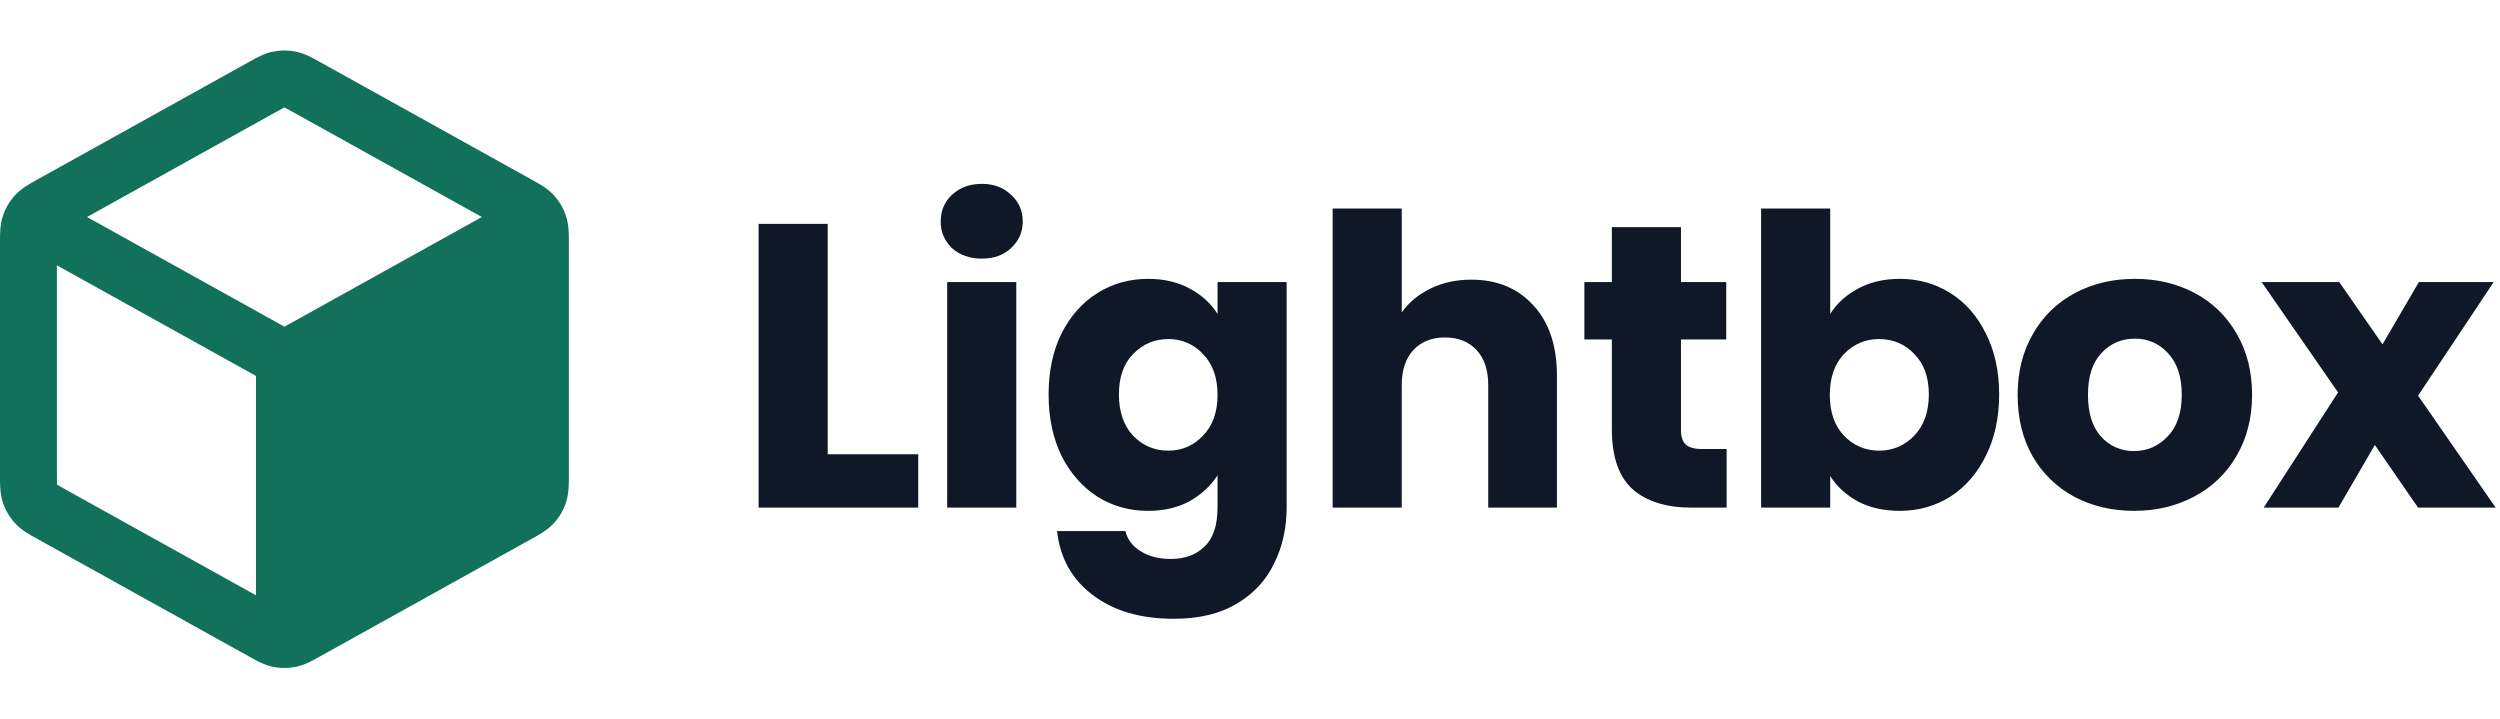
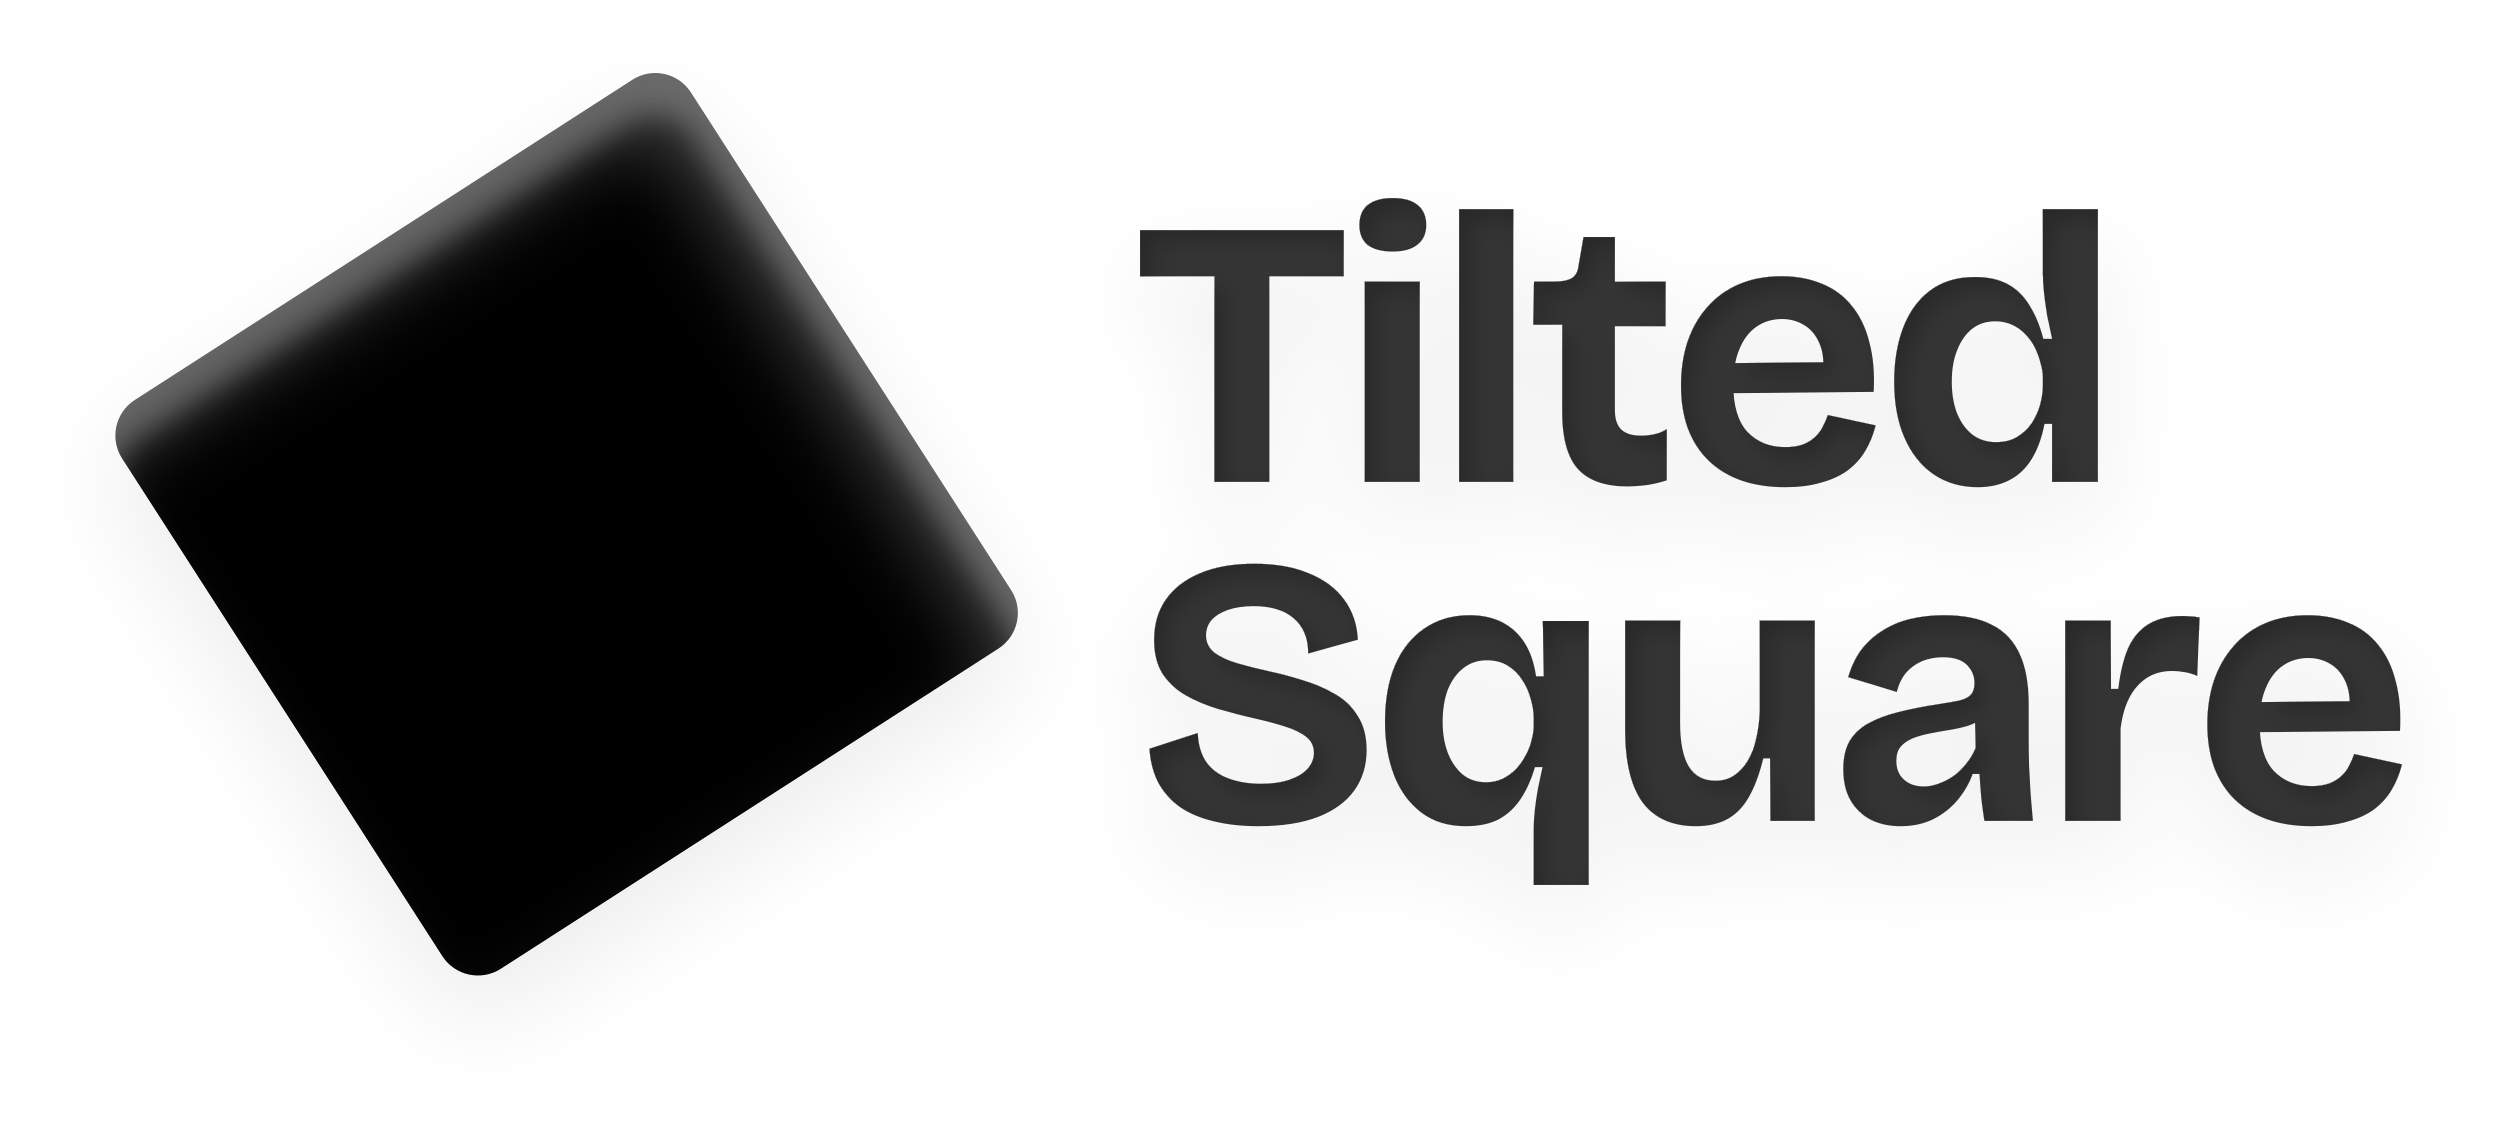
- <svg xmlns="http://www.w3.org/2000/svg" width="167" height="48" viewBox="0 0 167 48" fill="none">
-   <path fill-rule="evenodd" clip-rule="evenodd" d="M19.765 3.448a3.8 3.8 0 00-1.53 0c-.584.12-1.106.412-1.52.645l-.114.063-14.06 7.81-.12.067c-.439.242-.99.546-1.415 1.006a3.8 3.8 0 00-.813 1.383c-.197.594-.194 1.224-.193 1.726v15.696c-.001.501-.004 1.131.193 1.726a3.8 3.8 0 00.813 1.383c.424.46.976.764 1.416 1.006l.12.066 14.059 7.81.113.064c.415.232.937.525 1.52.645a3.799 3.799 0 001.531 0c.584-.12 1.106-.413 1.52-.645l.114-.063 14.06-7.811a11.168 11.168 0 01.12-.066c.439-.242.99-.546 1.415-1.006a3.8 3.8 0 00.813-1.383c.197-.595.194-1.225.193-1.726V16.148c.002-.502.004-1.132-.193-1.726a3.8 3.8 0 00-.813-1.383c-.424-.46-.976-.764-1.416-1.006h-.001l-.118-.066-14.06-7.811-.113-.063c-.415-.233-.937-.525-1.52-.645zm-1.319 4.03c.288-.16.435-.241.545-.294L19 7.18l.01.004c.109.053.256.134.544.294l12.633 7.018L19 21.822 5.813 14.496l12.633-7.018zM3.801 17.725L17.1 25.114v14.652L4.387 32.703c-.304-.169-.46-.256-.568-.325l-.01-.006v-.01a12.602 12.602 0 01-.008-.655V17.725z" fill="#12715B" />
-   <path d="M55.291 30.345h6.048v3.564H50.674V14.955h4.617v15.39zm10.302-13.068c-.81 0-1.476-.234-1.998-.702a2.38 2.38 0 01-.756-1.782c0-.72.252-1.314.756-1.782.522-.486 1.188-.729 1.998-.729.792 0 1.44.243 1.944.73.522.467.783 1.061.783 1.781 0 .702-.26 1.296-.783 1.782-.504.468-1.152.702-1.944.702zm2.295 1.566V33.91h-4.617V18.843h4.617zm8.8-.216c1.062 0 1.99.216 2.781.648.81.432 1.431 1 1.863 1.701v-2.133h4.617v15.04c0 1.385-.279 2.636-.837 3.752-.54 1.134-1.377 2.034-2.51 2.7-1.117.666-2.512 1-4.186 1-2.232 0-4.04-.532-5.427-1.594-1.386-1.044-2.178-2.466-2.376-4.266h4.563c.144.576.486 1.026 1.026 1.35.54.342 1.206.513 1.998.513.954 0 1.71-.279 2.268-.837.576-.54.864-1.413.864-2.619V31.75c-.45.702-1.07 1.278-1.863 1.728-.792.432-1.719.648-2.78.648-1.243 0-2.368-.315-3.376-.945-1.008-.648-1.809-1.557-2.403-2.727-.576-1.188-.864-2.556-.864-4.104s.288-2.907.864-4.077c.594-1.17 1.395-2.07 2.403-2.7 1.008-.63 2.133-.945 3.375-.945zm4.644 7.75c0-1.153-.324-2.062-.972-2.728a3.072 3.072 0 00-2.322-.999c-.918 0-1.7.333-2.349 1-.63.647-.945 1.547-.945 2.7 0 1.151.315 2.07.945 2.753.648.666 1.431 1 2.35 1 .917 0 1.691-.334 2.321-1 .648-.666.972-1.575.972-2.727zm16.948-7.696c1.728 0 3.114.576 4.158 1.728 1.044 1.134 1.566 2.7 1.566 4.698v8.802h-4.59v-8.18c0-1.009-.26-1.792-.783-2.35-.522-.558-1.224-.837-2.106-.837-.882 0-1.584.28-2.106.837-.522.558-.783 1.341-.783 2.35v8.18H89.02V13.93h4.617v6.94c.468-.667 1.107-1.198 1.917-1.594.81-.396 1.72-.594 2.727-.594zm17.06 11.313v3.915h-2.349c-1.674 0-2.979-.405-3.915-1.215-.936-.828-1.404-2.169-1.404-4.023v-5.994h-1.836v-3.834h1.836v-3.672h4.617v3.672h3.024v3.834h-3.024v6.048c0 .45.108.774.324.972.216.198.576.297 1.08.297h1.647zm6.918-9.018c.432-.702 1.053-1.269 1.863-1.7.81-.433 1.737-.649 2.781-.649 1.242 0 2.367.315 3.375.945 1.008.63 1.8 1.53 2.376 2.7.594 1.17.891 2.53.891 4.077 0 1.548-.297 2.916-.891 4.104-.576 1.17-1.368 2.08-2.376 2.727-1.008.63-2.133.945-3.375.945-1.062 0-1.989-.207-2.781-.62-.792-.433-1.413-1-1.863-1.702v2.106h-4.617V13.93h4.617v7.047zm6.588 5.373c0-1.152-.324-2.052-.972-2.7-.63-.666-1.413-.999-2.349-.999-.918 0-1.701.333-2.349 1-.63.665-.945 1.574-.945 2.726s.315 2.061.945 2.727c.648.666 1.431 1 2.349 1 .918 0 1.701-.334 2.349-1 .648-.684.972-1.602.972-2.754zm13.709 7.776c-1.476 0-2.808-.315-3.996-.945a7.034 7.034 0 01-2.781-2.7c-.666-1.17-.999-2.538-.999-4.104 0-1.548.342-2.907 1.026-4.077a6.937 6.937 0 012.808-2.727c1.188-.63 2.52-.945 3.996-.945s2.808.315 3.996.945a6.937 6.937 0 012.808 2.727c.684 1.17 1.026 2.53 1.026 4.077 0 1.548-.351 2.916-1.053 4.104a6.944 6.944 0 01-2.835 2.7c-1.188.63-2.52.945-3.996.945zm0-3.996c.882 0 1.629-.324 2.241-.972.63-.648.945-1.575.945-2.78 0-1.207-.306-2.134-.918-2.782a2.881 2.881 0 00-2.214-.972c-.9 0-1.647.324-2.241.972-.594.63-.891 1.557-.891 2.781 0 1.206.288 2.133.864 2.781a2.881 2.881 0 002.214.972zm18.973 3.781l-2.889-4.186-2.43 4.185h-4.995l4.968-7.695-5.103-7.37h5.184L159.152 23l2.43-4.158h4.995l-5.049 7.587 5.184 7.48h-5.184z" fill="#101828" />
+ <svg xmlns="http://www.w3.org/2000/svg" width="118" height="54" viewBox="0 0 118 54" fill="none">
+   <g filter="url(#filter0_d_3451_65)">
+     <g filter="url(#filter1_ii_3451_65)">
+       <rect x="31.531" y="2.682" width="31.929" height="31.929" rx="2" transform="rotate(57.2399 31.5312 2.68164)" fill="black" />
+     </g>
+     <g filter="url(#filter2_i_3451_65)">
+       <path d="M57.322 22.744V10.864H59.914V22.744H57.322ZM53.812 13.042V10.864H63.424V13.042H53.812ZM64.419 22.744V13.294H67.011V22.744H64.419ZM65.734 11.872C65.23 11.872 64.84 11.77 64.564 11.566C64.299 11.35 64.168 11.038 64.168 10.63C64.168 10.21 64.299 9.892 64.564 9.676C64.84 9.46 65.23 9.352 65.734 9.352C66.249 9.352 66.639 9.46 66.903 9.676C67.18 9.892 67.317 10.21 67.317 10.63C67.317 11.026 67.18 11.332 66.903 11.548C66.639 11.764 66.249 11.872 65.734 11.872ZM68.872 22.744V9.874H71.428V22.744H68.872ZM76.816 22.96C75.76 22.96 74.98 22.684 74.476 22.132C73.984 21.568 73.738 20.674 73.738 19.45V15.328H72.37L72.406 13.294H73.36C73.732 13.294 74.008 13.24 74.188 13.132C74.368 13.024 74.476 12.826 74.512 12.538L74.746 11.188H76.222V13.294H78.616V15.4H76.222V19.342C76.222 19.774 76.324 20.086 76.528 20.278C76.732 20.47 77.044 20.566 77.464 20.566C77.692 20.566 77.908 20.542 78.112 20.494C78.328 20.446 78.514 20.368 78.67 20.26V22.672C78.298 22.792 77.956 22.87 77.644 22.906C77.332 22.942 77.056 22.96 76.816 22.96ZM84.26 22.996C83.48 22.996 82.784 22.888 82.172 22.672C81.572 22.456 81.062 22.144 80.642 21.736C80.222 21.328 79.898 20.824 79.67 20.224C79.454 19.624 79.346 18.946 79.346 18.19C79.346 17.446 79.448 16.762 79.652 16.138C79.868 15.502 80.18 14.956 80.588 14.5C80.996 14.032 81.494 13.672 82.082 13.42C82.67 13.168 83.336 13.042 84.08 13.042C84.8 13.042 85.442 13.162 86.006 13.402C86.57 13.63 87.038 13.978 87.41 14.446C87.794 14.914 88.07 15.49 88.238 16.174C88.418 16.846 88.484 17.62 88.436 18.496L81.02 18.568V17.146L86.942 17.092L86.024 17.812C86.108 17.176 86.066 16.654 85.898 16.246C85.73 15.838 85.484 15.538 85.16 15.346C84.848 15.154 84.5 15.058 84.116 15.058C83.66 15.058 83.258 15.178 82.91 15.418C82.562 15.658 82.292 16.012 82.1 16.48C81.908 16.936 81.812 17.488 81.812 18.136C81.812 19.156 82.034 19.906 82.478 20.386C82.934 20.866 83.528 21.106 84.26 21.106C84.596 21.106 84.878 21.064 85.106 20.98C85.346 20.884 85.538 20.764 85.682 20.62C85.838 20.476 85.958 20.314 86.042 20.134C86.138 19.954 86.216 19.774 86.276 19.594L88.526 20.08C88.418 20.524 88.256 20.926 88.04 21.286C87.836 21.634 87.56 21.94 87.212 22.204C86.864 22.456 86.444 22.648 85.952 22.78C85.472 22.924 84.908 22.996 84.26 22.996ZM93.348 22.996C92.556 22.996 91.86 22.792 91.26 22.384C90.672 21.976 90.216 21.4 89.892 20.656C89.568 19.912 89.406 19.03 89.406 18.01C89.406 17.05 89.55 16.198 89.838 15.454C90.126 14.71 90.552 14.128 91.116 13.708C91.68 13.288 92.382 13.078 93.222 13.078C93.834 13.078 94.35 13.192 94.77 13.42C95.19 13.648 95.532 13.984 95.796 14.428C96.072 14.86 96.288 15.382 96.444 15.994H96.858C96.774 15.61 96.696 15.238 96.624 14.878C96.564 14.506 96.516 14.152 96.48 13.816C96.444 13.48 96.426 13.186 96.426 12.934V9.874H99.018V18.1V22.744H96.858V20.008H96.498C96.366 20.68 96.162 21.238 95.886 21.682C95.61 22.126 95.256 22.456 94.824 22.672C94.404 22.888 93.912 22.996 93.348 22.996ZM94.212 20.872C94.608 20.872 94.944 20.788 95.22 20.62C95.496 20.452 95.724 20.236 95.904 19.972C96.084 19.696 96.216 19.402 96.3 19.09C96.384 18.766 96.426 18.466 96.426 18.19V17.848C96.426 17.62 96.39 17.386 96.318 17.146C96.258 16.894 96.168 16.648 96.048 16.408C95.928 16.168 95.778 15.958 95.598 15.778C95.418 15.586 95.208 15.436 94.968 15.328C94.728 15.22 94.464 15.166 94.176 15.166C93.744 15.166 93.378 15.286 93.078 15.526C92.778 15.766 92.544 16.102 92.376 16.534C92.208 16.954 92.124 17.446 92.124 18.01C92.124 18.586 92.208 19.09 92.376 19.522C92.556 19.954 92.802 20.29 93.114 20.53C93.426 20.758 93.792 20.872 94.212 20.872ZM59.392 38.996C58.612 38.996 57.91 38.918 57.286 38.762C56.674 38.618 56.146 38.396 55.702 38.096C55.27 37.784 54.928 37.4 54.676 36.944C54.436 36.476 54.298 35.942 54.262 35.342L56.53 34.604C56.554 35.144 56.686 35.594 56.926 35.954C57.178 36.314 57.532 36.578 57.988 36.746C58.444 36.914 58.954 36.998 59.518 36.998C60.058 36.998 60.514 36.932 60.886 36.8C61.258 36.668 61.54 36.494 61.732 36.278C61.924 36.05 62.02 35.804 62.02 35.54C62.02 35.228 61.9 34.976 61.66 34.784C61.42 34.592 61.09 34.43 60.67 34.298C60.262 34.166 59.794 34.04 59.266 33.92C58.678 33.788 58.096 33.638 57.52 33.47C56.956 33.302 56.44 33.086 55.972 32.822C55.516 32.558 55.15 32.216 54.874 31.796C54.61 31.376 54.478 30.848 54.478 30.212C54.478 29.48 54.658 28.85 55.018 28.322C55.39 27.782 55.93 27.362 56.638 27.062C57.346 26.762 58.198 26.612 59.194 26.612C60.202 26.612 61.06 26.762 61.768 27.062C62.488 27.35 63.046 27.764 63.442 28.304C63.838 28.832 64.054 29.462 64.09 30.194L61.75 30.842C61.75 30.47 61.69 30.146 61.57 29.87C61.45 29.594 61.282 29.366 61.066 29.186C60.85 28.994 60.58 28.85 60.256 28.754C59.944 28.658 59.584 28.61 59.176 28.61C58.708 28.61 58.3 28.67 57.952 28.79C57.616 28.91 57.358 29.072 57.178 29.276C57.01 29.48 56.926 29.72 56.926 29.996C56.926 30.32 57.058 30.59 57.322 30.806C57.598 31.01 57.958 31.178 58.402 31.31C58.858 31.442 59.356 31.568 59.896 31.688C60.412 31.796 60.934 31.934 61.462 32.102C62.002 32.258 62.5 32.468 62.956 32.732C63.424 32.984 63.796 33.332 64.072 33.776C64.36 34.208 64.504 34.754 64.504 35.414C64.504 36.134 64.312 36.764 63.928 37.304C63.544 37.844 62.968 38.264 62.2 38.564C61.444 38.852 60.508 38.996 59.392 38.996ZM72.394 41.768V39.122C72.394 38.822 72.412 38.516 72.448 38.204C72.484 37.88 72.532 37.55 72.593 37.214C72.665 36.878 72.737 36.542 72.808 36.206H72.448C72.281 36.782 72.058 37.28 71.782 37.7C71.507 38.12 71.159 38.444 70.739 38.672C70.319 38.888 69.802 38.996 69.191 38.996C68.35 38.996 67.648 38.78 67.085 38.348C66.52 37.916 66.094 37.334 65.806 36.602C65.519 35.858 65.374 35.018 65.374 34.082C65.374 33.05 65.531 32.162 65.843 31.418C66.166 30.662 66.629 30.08 67.228 29.672C67.829 29.252 68.543 29.042 69.371 29.042C69.947 29.042 70.451 29.15 70.882 29.366C71.314 29.582 71.668 29.9 71.945 30.32C72.221 30.74 72.406 31.274 72.502 31.922H72.862L72.826 29.312H74.987V34.01V41.768H72.394ZM70.144 36.926C70.433 36.926 70.691 36.872 70.918 36.764C71.159 36.644 71.368 36.494 71.549 36.314C71.728 36.122 71.879 35.912 71.999 35.684C72.13 35.456 72.227 35.216 72.287 34.964C72.359 34.712 72.394 34.472 72.394 34.244V33.902C72.394 33.614 72.347 33.308 72.251 32.984C72.166 32.66 72.034 32.366 71.855 32.102C71.686 31.826 71.465 31.604 71.189 31.436C70.912 31.256 70.576 31.166 70.18 31.166C69.76 31.166 69.394 31.286 69.082 31.526C68.77 31.766 68.525 32.102 68.344 32.534C68.177 32.966 68.093 33.482 68.093 34.082C68.093 34.634 68.177 35.126 68.344 35.558C68.513 35.978 68.746 36.314 69.046 36.566C69.347 36.806 69.713 36.926 70.144 36.926ZM80.039 38.996C78.935 38.996 78.101 38.624 77.537 37.88C76.985 37.124 76.709 35.978 76.709 34.442V29.294H79.301V34.118C79.301 35.042 79.439 35.732 79.715 36.188C79.991 36.632 80.411 36.854 80.975 36.854C81.311 36.854 81.605 36.77 81.857 36.602C82.109 36.434 82.325 36.2 82.505 35.9C82.685 35.6 82.817 35.246 82.901 34.838C82.997 34.43 83.051 33.992 83.063 33.524V29.294H85.655V34.892V38.744H83.567L83.549 35.792H83.225C83.045 36.536 82.817 37.148 82.541 37.628C82.277 38.096 81.935 38.444 81.515 38.672C81.107 38.888 80.615 38.996 80.039 38.996ZM89.706 38.996C89.178 38.996 88.71 38.894 88.302 38.69C87.894 38.474 87.576 38.168 87.348 37.772C87.12 37.376 87.006 36.884 87.006 36.296C87.006 35.78 87.102 35.348 87.294 35C87.498 34.652 87.792 34.37 88.176 34.154C88.56 33.938 89.034 33.758 89.598 33.614C90.162 33.47 90.804 33.344 91.524 33.236C91.908 33.176 92.22 33.122 92.46 33.074C92.712 33.014 92.898 32.924 93.018 32.804C93.138 32.672 93.198 32.486 93.198 32.246C93.198 31.91 93.078 31.622 92.838 31.382C92.598 31.142 92.22 31.022 91.704 31.022C91.356 31.022 91.032 31.082 90.732 31.202C90.444 31.322 90.192 31.502 89.976 31.742C89.772 31.982 89.622 32.288 89.526 32.66L87.24 31.958C87.384 31.466 87.588 31.04 87.852 30.68C88.128 30.32 88.458 30.02 88.842 29.78C89.226 29.528 89.664 29.342 90.156 29.222C90.648 29.102 91.182 29.042 91.758 29.042C92.682 29.042 93.432 29.192 94.008 29.492C94.596 29.78 95.034 30.236 95.322 30.86C95.61 31.472 95.754 32.264 95.754 33.236V34.856C95.754 35.276 95.76 35.702 95.772 36.134C95.796 36.566 95.82 37.004 95.844 37.448C95.88 37.88 95.916 38.312 95.952 38.744H93.666C93.618 38.444 93.57 38.102 93.522 37.718C93.486 37.322 93.456 36.926 93.432 36.53H93.108C92.94 36.986 92.7 37.4 92.388 37.772C92.076 38.144 91.692 38.444 91.236 38.672C90.792 38.888 90.282 38.996 89.706 38.996ZM90.804 37.124C91.032 37.124 91.26 37.082 91.488 36.998C91.728 36.914 91.956 36.8 92.172 36.656C92.4 36.5 92.604 36.308 92.784 36.08C92.976 35.852 93.132 35.594 93.252 35.306L93.216 33.794L93.63 33.884C93.414 34.04 93.162 34.166 92.874 34.262C92.586 34.346 92.286 34.412 91.974 34.46C91.674 34.508 91.374 34.562 91.074 34.622C90.774 34.682 90.504 34.76 90.264 34.856C90.036 34.952 89.85 35.084 89.706 35.252C89.574 35.408 89.508 35.63 89.508 35.918C89.508 36.29 89.628 36.584 89.868 36.8C90.108 37.016 90.42 37.124 90.804 37.124ZM97.481 38.744V34.172V29.294H99.623L99.641 32.516H99.983C100.079 31.712 100.241 31.058 100.469 30.554C100.709 30.05 101.039 29.678 101.459 29.438C101.879 29.198 102.401 29.078 103.025 29.078C103.133 29.078 103.247 29.084 103.367 29.096C103.499 29.096 103.649 29.114 103.817 29.15L103.709 31.904C103.529 31.82 103.331 31.76 103.115 31.724C102.899 31.688 102.707 31.67 102.539 31.67C102.071 31.67 101.669 31.778 101.333 31.994C100.997 32.21 100.721 32.522 100.505 32.93C100.301 33.326 100.163 33.812 100.091 34.388V38.744H97.481ZM109.103 38.996C108.323 38.996 107.627 38.888 107.015 38.672C106.415 38.456 105.905 38.144 105.485 37.736C105.065 37.328 104.741 36.824 104.513 36.224C104.297 35.624 104.189 34.946 104.189 34.19C104.189 33.446 104.291 32.762 104.495 32.138C104.711 31.502 105.023 30.956 105.431 30.5C105.839 30.032 106.337 29.672 106.925 29.42C107.513 29.168 108.179 29.042 108.923 29.042C109.643 29.042 110.285 29.162 110.849 29.402C111.413 29.63 111.881 29.978 112.253 30.446C112.637 30.914 112.913 31.49 113.081 32.174C113.261 32.846 113.327 33.62 113.279 34.496L105.863 34.568V33.146L111.785 33.092L110.867 33.812C110.951 33.176 110.909 32.654 110.741 32.246C110.573 31.838 110.327 31.538 110.003 31.346C109.691 31.154 109.343 31.058 108.959 31.058C108.503 31.058 108.101 31.178 107.753 31.418C107.405 31.658 107.135 32.012 106.943 32.48C106.751 32.936 106.655 33.488 106.655 34.136C106.655 35.156 106.877 35.906 107.321 36.386C107.777 36.866 108.371 37.106 109.103 37.106C109.439 37.106 109.721 37.064 109.949 36.98C110.189 36.884 110.381 36.764 110.525 36.62C110.681 36.476 110.801 36.314 110.885 36.134C110.981 35.954 111.059 35.774 111.119 35.594L113.369 36.08C113.261 36.524 113.099 36.926 112.883 37.286C112.679 37.634 112.403 37.94 112.055 38.204C111.707 38.456 111.287 38.648 110.795 38.78C110.315 38.924 109.751 38.996 109.103 38.996Z" fill="#353535" />
+     </g>
+   </g>
+   <defs>
+     <filter id="filter0_d_3451_65" x="0.18" y="0.182" width="119.809" height="53.129" filterUnits="userSpaceOnUse" color-interpolation-filters="sRGB">
+       <feFlood flood-opacity="0" result="BackgroundImageFix" />
+       <feColorMatrix in="SourceAlpha" type="matrix" values="0 0 0 0 0 0 0 0 0 0 0 0 0 0 0 0 0 0 127 0" result="hardAlpha" />
+       <feOffset dy="2" />
+       <feGaussianBlur stdDeviation="2.25" />
+       <feComposite in2="hardAlpha" operator="out" />
+       <feColorMatrix type="matrix" values="0 0 0 0 0 0 0 0 0 0 0 0 0 0 0 0 0 0 0.07 0" />
+       <feBlend mode="normal" in2="BackgroundImageFix" result="effect1_dropShadow_3451_65" />
+       <feBlend mode="normal" in="SourceGraphic" in2="effect1_dropShadow_3451_65" result="shape" />
+     </filter>
+     <filter id="filter1_ii_3451_65" x="3.68" y="2.682" width="45.129" height="47.129" filterUnits="userSpaceOnUse" color-interpolation-filters="sRGB">
+       <feFlood flood-opacity="0" result="BackgroundImageFix" />
+       <feBlend mode="normal" in="SourceGraphic" in2="BackgroundImageFix" result="shape" />
+       <feColorMatrix in="SourceAlpha" type="matrix" values="0 0 0 0 0 0 0 0 0 0 0 0 0 0 0 0 0 0 127 0" result="hardAlpha" />
+       <feOffset dy="2" />
+       <feGaussianBlur stdDeviation="0.65" />
+       <feComposite in2="hardAlpha" operator="arithmetic" k2="-1" k3="1" />
+       <feColorMatrix type="matrix" values="0 0 0 0 1 0 0 0 0 1 0 0 0 0 1 0 0 0 0.25 0" />
+       <feBlend mode="normal" in2="shape" result="effect1_innerShadow_3451_65" />
+       <feColorMatrix in="SourceAlpha" type="matrix" values="0 0 0 0 0 0 0 0 0 0 0 0 0 0 0 0 0 0 127 0" result="hardAlpha" />
+       <feOffset dx="-1" dy="3" />
+       <feGaussianBlur stdDeviation="1.75" />
+       <feComposite in2="hardAlpha" operator="arithmetic" k2="-1" k3="1" />
+       <feColorMatrix type="matrix" values="0 0 0 0 1 0 0 0 0 1 0 0 0 0 1 0 0 0 0.22 0" />
+       <feBlend mode="normal" in2="effect1_innerShadow_3451_65" result="effect2_innerShadow_3451_65" />
+     </filter>
+     <filter id="filter2_i_3451_65" x="53.812" y="9.352" width="60.055" height="32.916" filterUnits="userSpaceOnUse" color-interpolation-filters="sRGB">
+       <feFlood flood-opacity="0" result="BackgroundImageFix" />
+       <feBlend mode="normal" in="SourceGraphic" in2="BackgroundImageFix" result="shape" />
+       <feColorMatrix in="SourceAlpha" type="matrix" values="0 0 0 0 0 0 0 0 0 0 0 0 0 0 0 0 0 0 127 0" result="hardAlpha" />
+       <feOffset dx="0.5" dy="0.5" />
+       <feGaussianBlur stdDeviation="0.6" />
+       <feComposite in2="hardAlpha" operator="arithmetic" k2="-1" k3="1" />
+       <feColorMatrix type="matrix" values="0 0 0 0 0 0 0 0 0 0 0 0 0 0 0 0 0 0 0.25 0" />
+       <feBlend mode="normal" in2="shape" result="effect1_innerShadow_3451_65" />
+     </filter>
+   </defs>
</svg>
